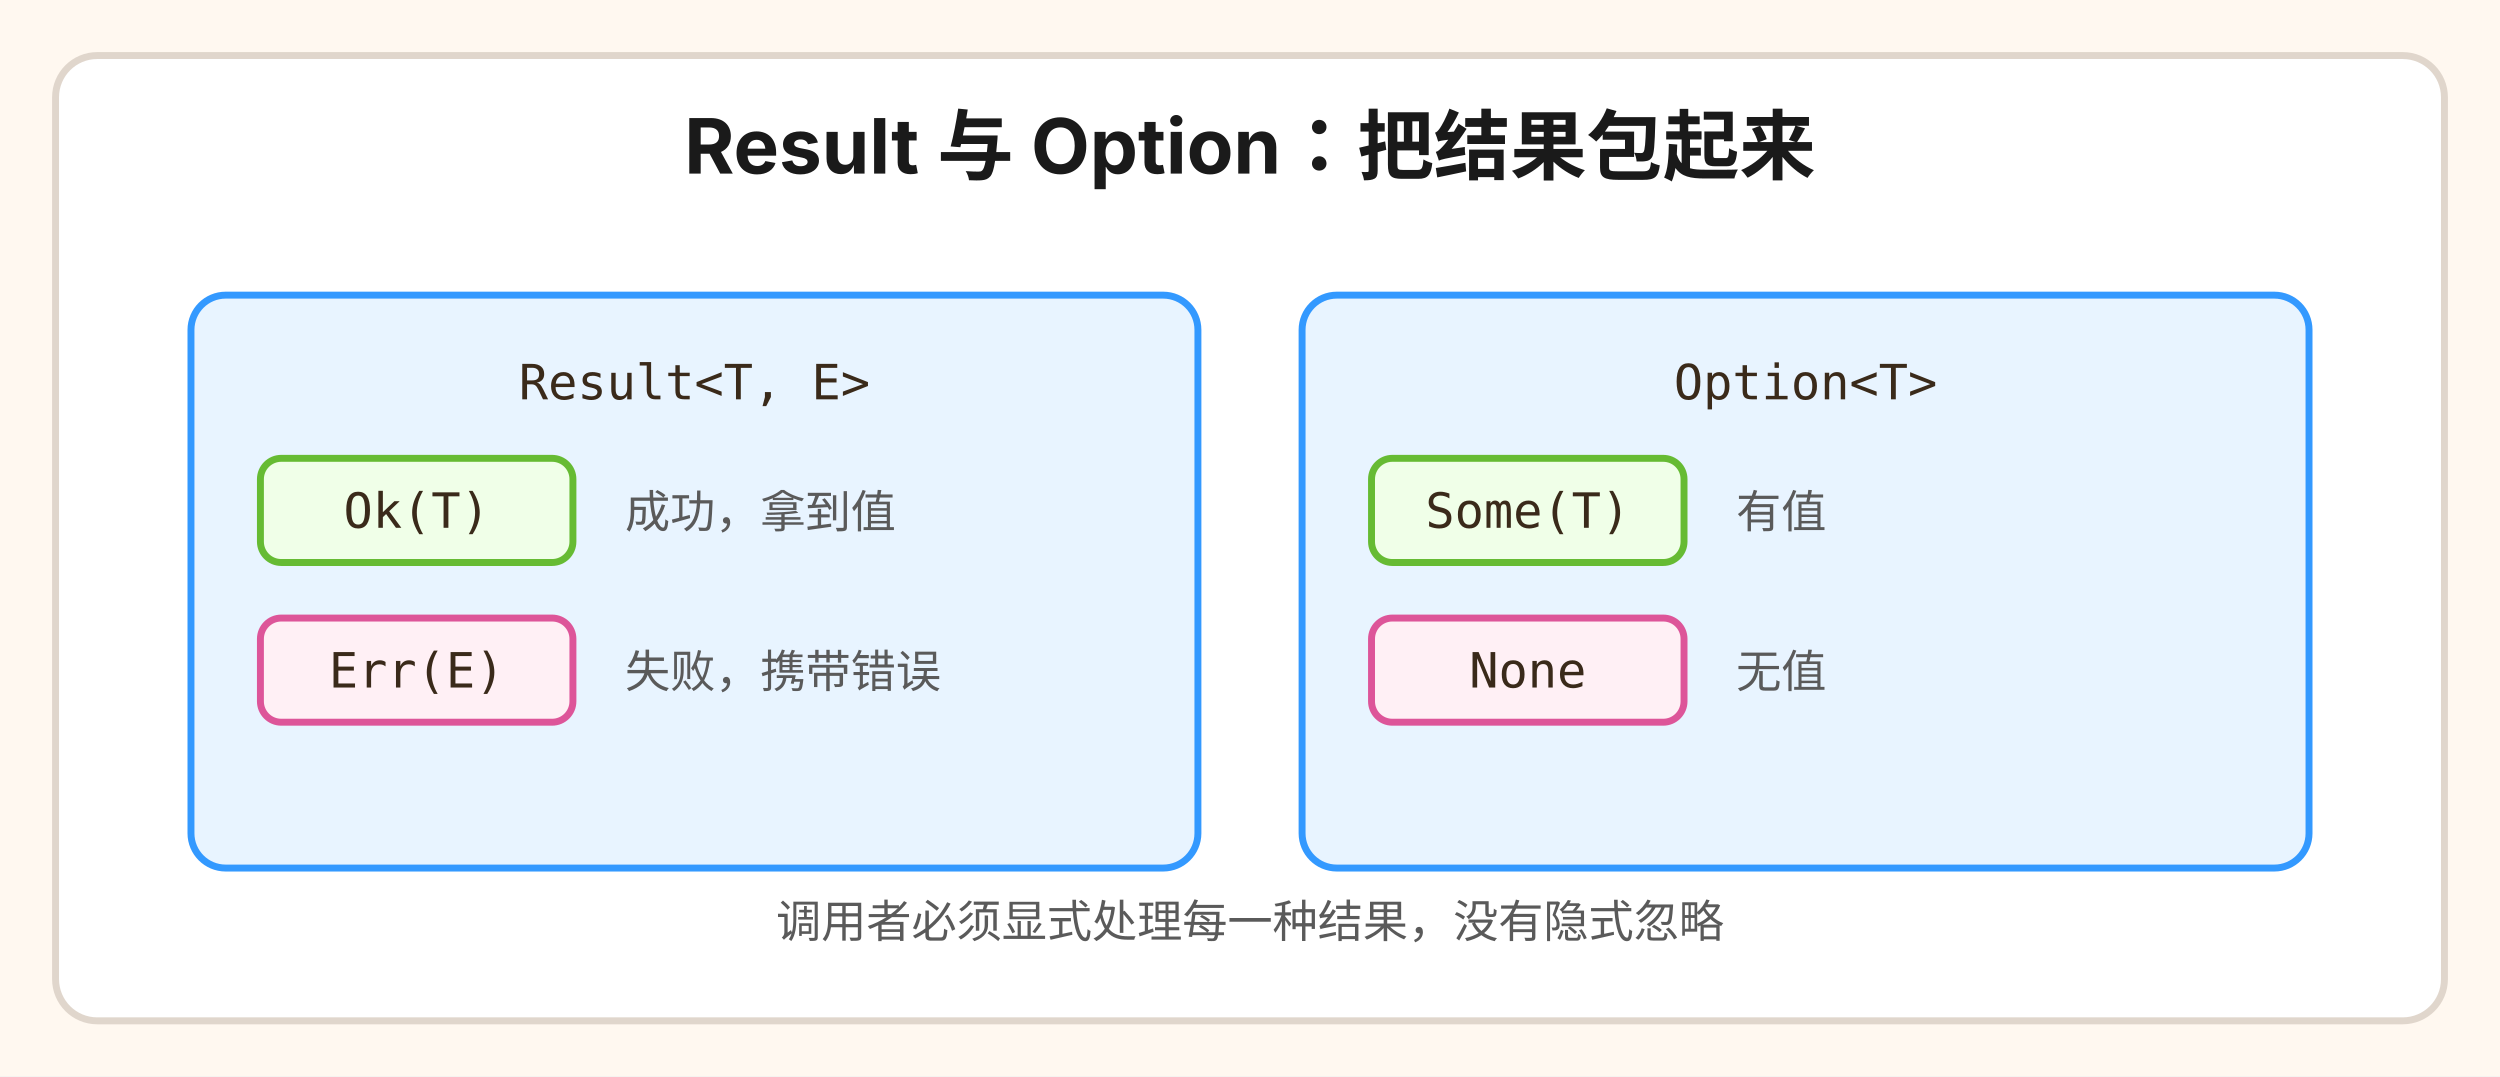
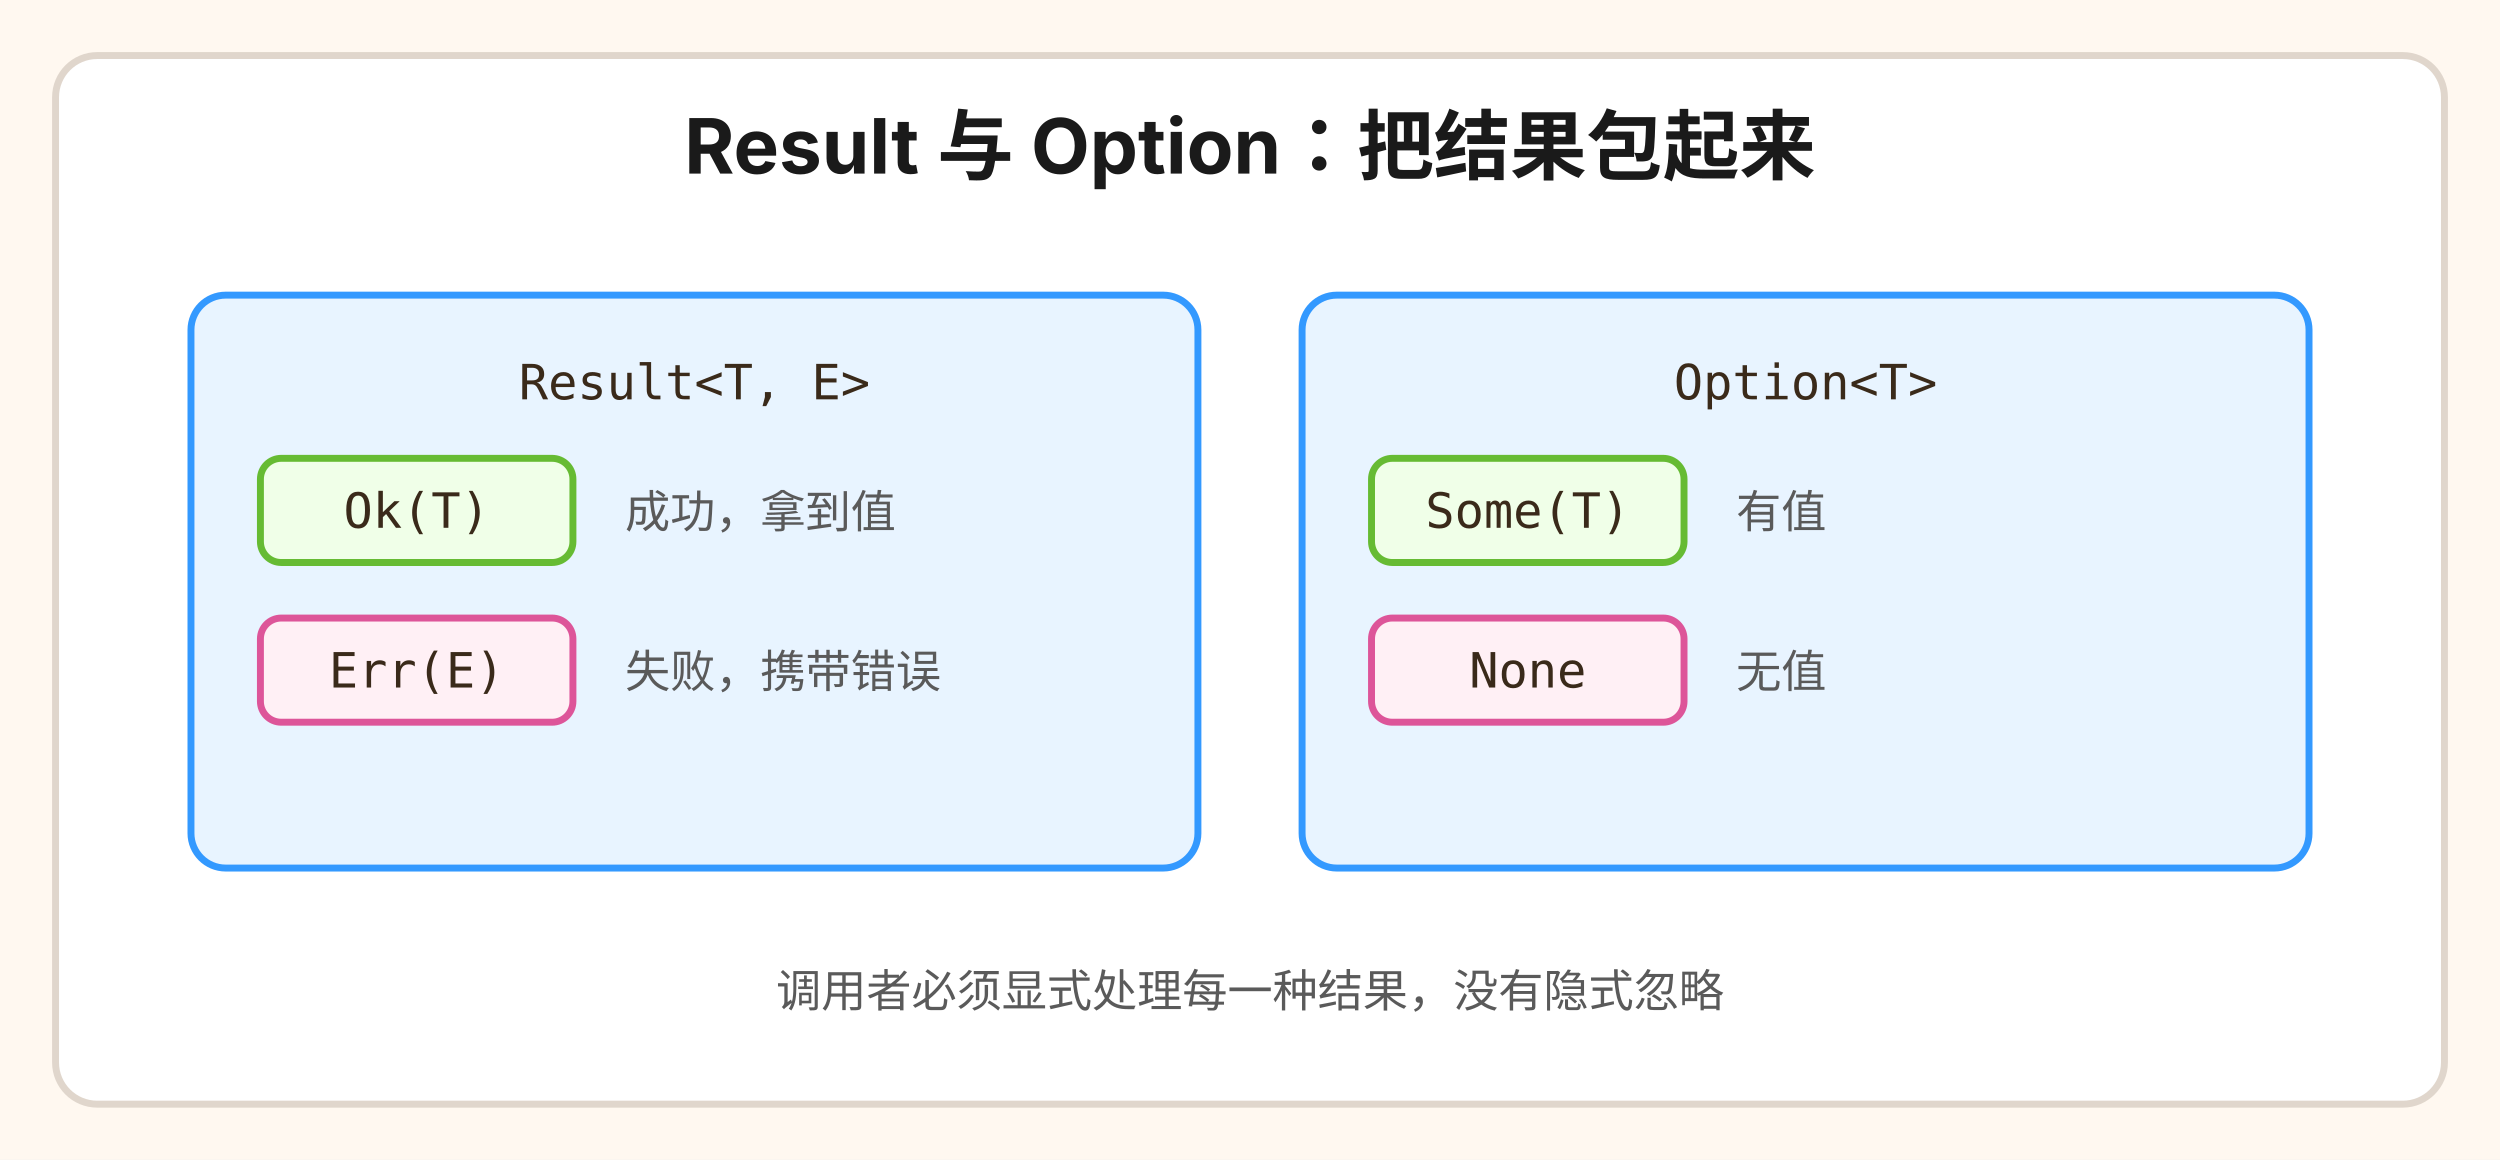
- <svg xmlns="http://www.w3.org/2000/svg" width="720" height="310" viewBox="0 0 720 310">
+ <svg xmlns="http://www.w3.org/2000/svg" width="720" height="334" viewBox="0 0 720 334">
  <defs>
    <style>
      .bg { fill: #fff8f0; }
      .card { fill: #ffffff; stroke: #e0d6cc; stroke-width: 2; }
      .title { font: bold 22px system-ui, -apple-system, sans-serif; fill: #1a1a1a; }
      .text { font: 15px system-ui, -apple-system, sans-serif; fill: #2a2a2a; }
      .code { font: 14px "SF Mono", Menlo, monospace; fill: #3a2a1a; }
      .label { font: 13px system-ui, -apple-system, sans-serif; fill: #5a5a5a; }
      .arrow { stroke: #7a6a5a; stroke-width: 2; fill: none; marker-end: url(#arrowhead); }
      .highlight { fill: #ffeacc; stroke: #ffaa55; stroke-width: 2; }
      .box { fill: #e8f4ff; stroke: #3399ff; stroke-width: 2; }
      .box2 { fill: #f0ffe8; stroke: #66bb33; stroke-width: 2; }
      .box3 { fill: #fff0f5; stroke: #dd5599; stroke-width: 2; }
    </style>
    <marker id="arrowhead" markerWidth="10" markerHeight="7" refX="9" refY="3.5" orient="auto">
      <polygon points="0 0, 10 3.5, 0 7" fill="#7a6a5a" />
    </marker>
  </defs>
-   <rect width="720" height="310" class="bg" />
-   <rect x="16" y="16" width="688" height="278" rx="12" class="card" />
+   <rect width="720" height="334" class="bg" />
+   <rect x="16" y="16" width="688" height="302" rx="12" class="card" />
  <text x="360" y="50" text-anchor="middle" class="title">Result 与 Option：把结果包起来</text>
  <rect x="55" y="85" width="290" height="165" rx="10" class="box" />
  <text x="200" y="115" text-anchor="middle" class="code">Result&lt;T, E&gt;</text>
  <rect x="75" y="132" width="90" height="30" rx="6" class="box2" />
  <text x="120" y="152" text-anchor="middle" class="code">Ok(T)</text>
  <text x="180" y="152" class="label">成功，拿到值</text>
  <rect x="75" y="178" width="90" height="30" rx="6" class="box3" />
  <text x="120" y="198" text-anchor="middle" class="code">Err(E)</text>
  <text x="180" y="198" class="label">失败，携带错误</text>
  <rect x="375" y="85" width="290" height="165" rx="10" class="box" />
  <text x="520" y="115" text-anchor="middle" class="code">Option&lt;T&gt;</text>
  <rect x="395" y="132" width="90" height="30" rx="6" class="box2" />
  <text x="440" y="152" text-anchor="middle" class="code">Some(T)</text>
  <text x="500" y="152" class="label">有值</text>
  <rect x="395" y="178" width="90" height="30" rx="6" class="box3" />
  <text x="440" y="198" text-anchor="middle" class="code">None</text>
  <text x="500" y="198" class="label">无值</text>
-   <text x="360" y="270" text-anchor="middle" class="label">调用者必须显式处理每一种结果，没有隐式忽略</text>
+   <text x="360" y="290" text-anchor="middle" class="label">调用者必须显式处理每一种结果，没有隐式忽略</text>
</svg>
